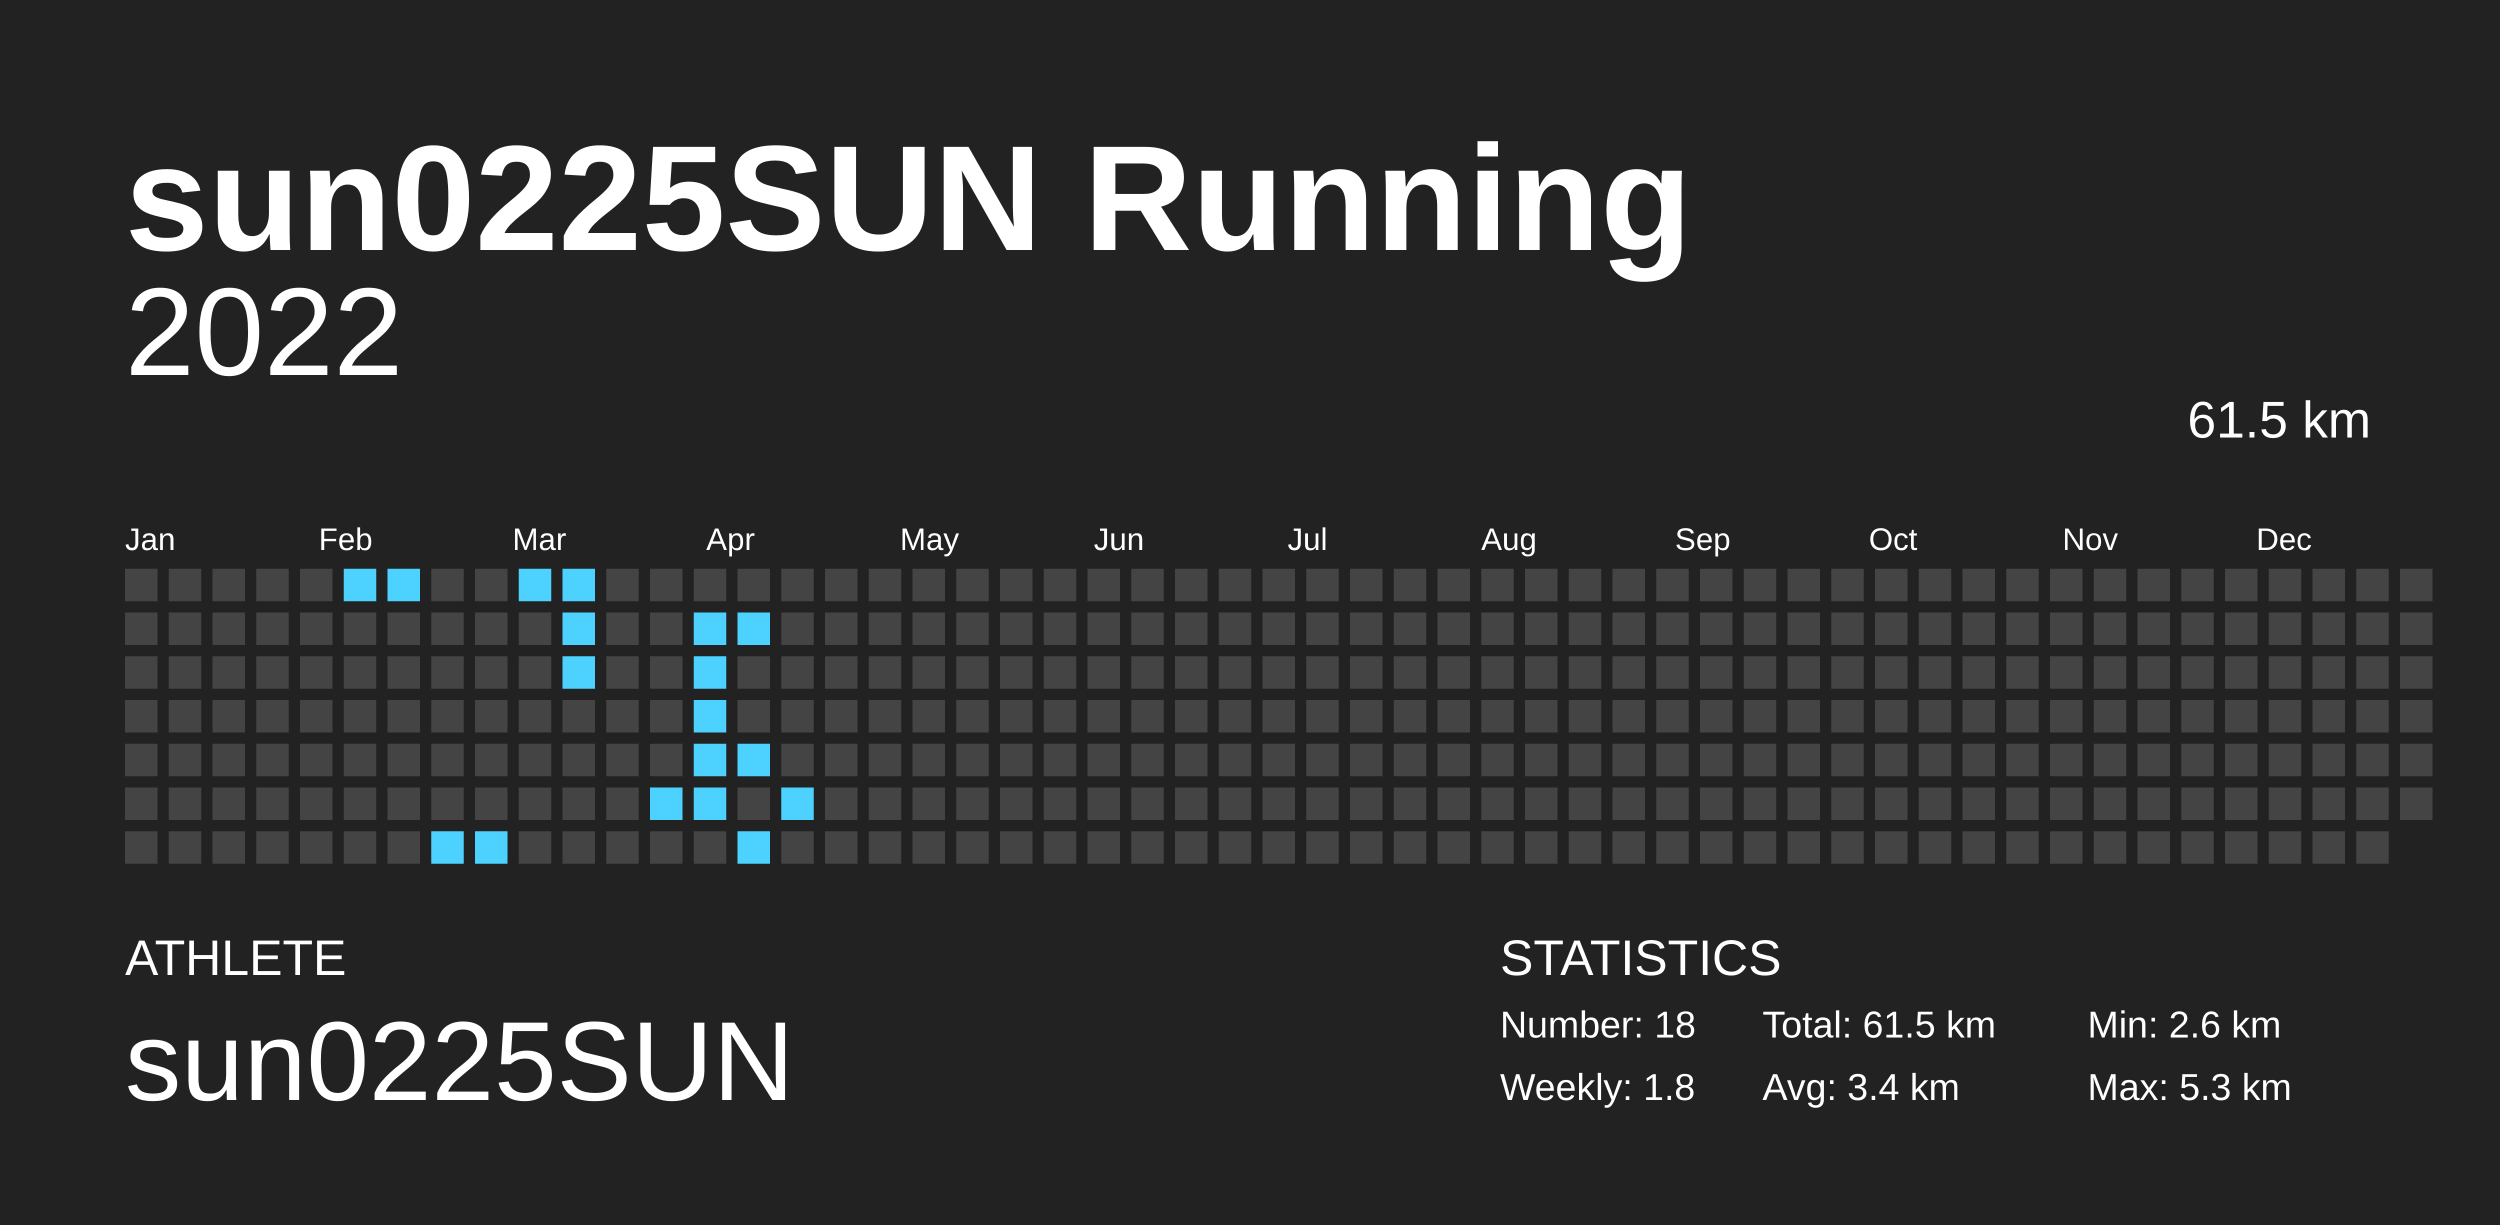
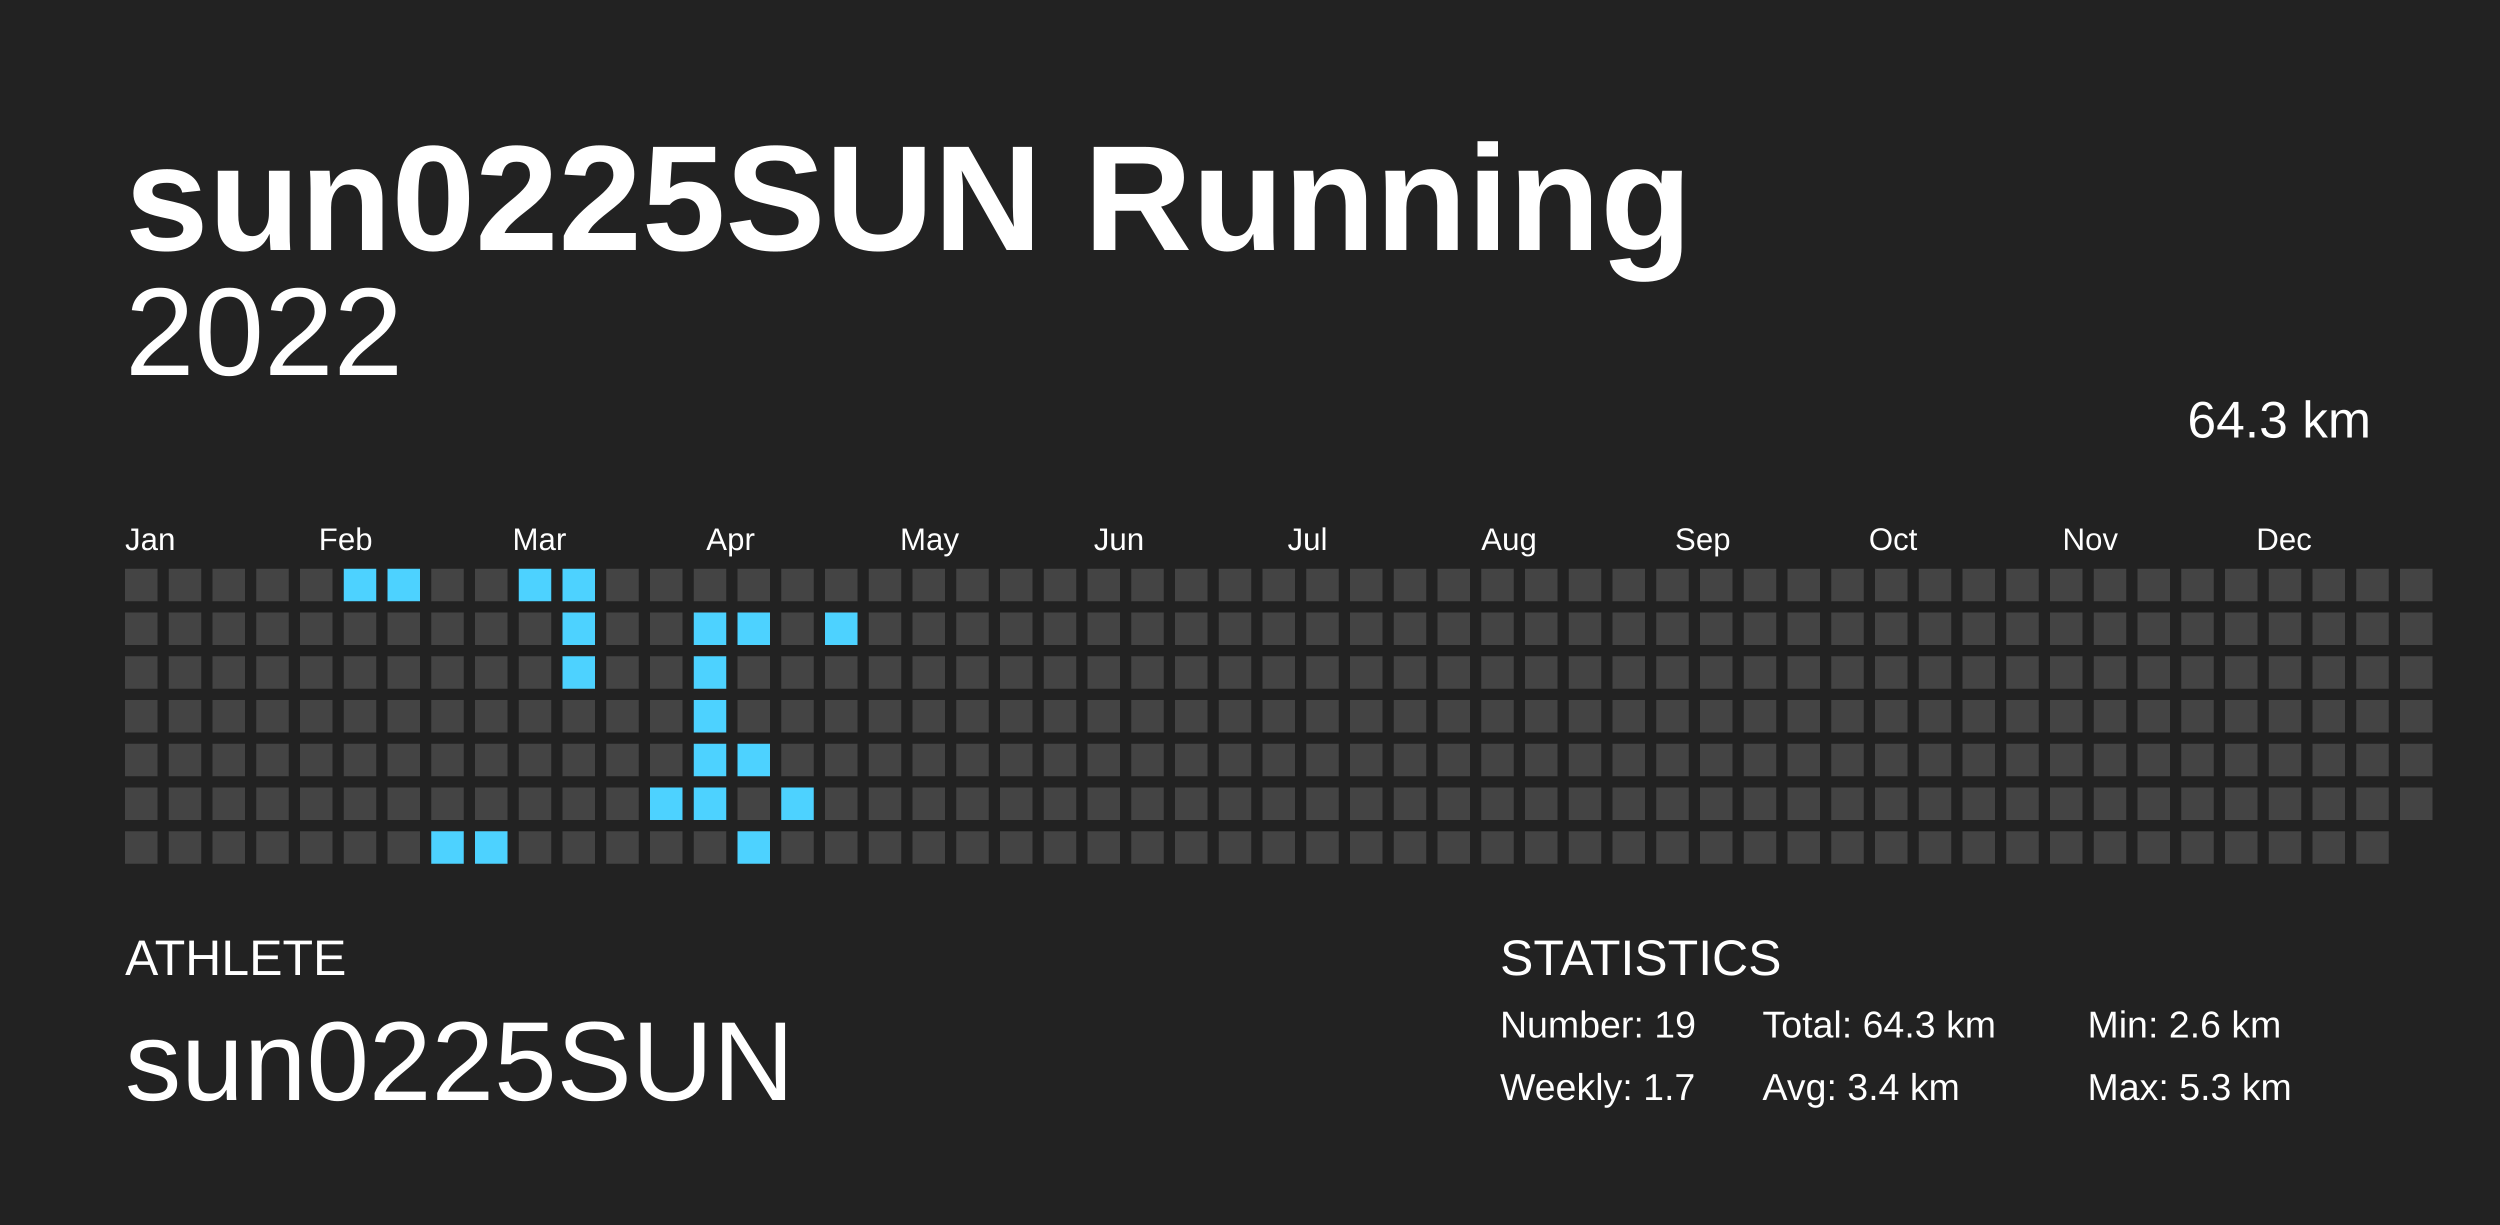
<svg xmlns="http://www.w3.org/2000/svg" baseProfile="full" height="98mm" version="1.1" viewBox="0,0,200,98" width="200mm">
  <defs />
  <rect fill="#222222" height="98" width="200" x="0" y="0" />
  <text fill="#FFFFFF" style="font-size:12px; font-family:Arial; font-weight:bold;" x="10" y="20">sun0225SUN Running</text>
  <text fill="#FFFFFF" style="font-size:4px; font-family:Arial" x="10" y="78">ATHLETE</text>
  <text fill="#FFFFFF" style="font-size:9px; font-family:Arial" x="10" y="88">sun0225SUN</text>
  <text fill="#FFFFFF" style="font-size:4px; font-family:Arial" x="120" y="78">STATISTICS</text>
-   <text fill="#FFFFFF" style="font-size:3px; font-family:Arial" x="120" y="83">Number: 18</text>
-   <text fill="#FFFFFF" style="font-size:3px; font-family:Arial" x="120" y="88">Weekly: 1.8</text>
-   <text fill="#FFFFFF" style="font-size:3px; font-family:Arial" x="141" y="83">Total: 61.5 km</text>
+   <text fill="#FFFFFF" style="font-size:3px; font-family:Arial" x="120" y="83">Number: 19</text>
+   <text fill="#FFFFFF" style="font-size:3px; font-family:Arial" x="120" y="88">Weekly: 1.7</text>
+   <text fill="#FFFFFF" style="font-size:3px; font-family:Arial" x="141" y="83">Total: 64.3 km</text>
  <text fill="#FFFFFF" style="font-size:3px; font-family:Arial" x="141" y="88">Avg: 3.4 km</text>
  <text fill="#FFFFFF" style="font-size:3px; font-family:Arial" x="167" y="83">Min: 2.6 km</text>
  <text fill="#FFFFFF" style="font-size:3px; font-family:Arial" x="167" y="88">Max: 5.3 km</text>
  <text alignment-baseline="hanging" fill="#FFFFFF" style="font-size:10.0px; font-family:Arial;" x="10" y="30">2022</text>
-   <text alignment-baseline="hanging" fill="#FFFFFF" style="font-size:4.125px; font-family:Arial;" x="175" y="35">61.5 km</text>
+   <text alignment-baseline="hanging" fill="#FFFFFF" style="font-size:4.125px; font-family:Arial;" x="175" y="35">64.3 km</text>
  <text fill="#FFFFFF" style="font-size:2.5px; font-family:Arial" x="10.0" y="44">Jan</text>
  <text fill="#FFFFFF" style="font-size:2.5px; font-family:Arial" x="25.5" y="44">Feb</text>
  <text fill="#FFFFFF" style="font-size:2.5px; font-family:Arial" x="41.0" y="44">Mar</text>
  <text fill="#FFFFFF" style="font-size:2.5px; font-family:Arial" x="56.5" y="44">Apr</text>
  <text fill="#FFFFFF" style="font-size:2.5px; font-family:Arial" x="72.0" y="44">May</text>
  <text fill="#FFFFFF" style="font-size:2.5px; font-family:Arial" x="87.5" y="44">Jun</text>
  <text fill="#FFFFFF" style="font-size:2.5px; font-family:Arial" x="103.0" y="44">Jul</text>
  <text fill="#FFFFFF" style="font-size:2.5px; font-family:Arial" x="118.5" y="44">Aug</text>
  <text fill="#FFFFFF" style="font-size:2.5px; font-family:Arial" x="134.0" y="44">Sep</text>
  <text fill="#FFFFFF" style="font-size:2.5px; font-family:Arial" x="149.5" y="44">Oct</text>
  <text fill="#FFFFFF" style="font-size:2.5px; font-family:Arial" x="165.0" y="44">Nov</text>
  <text fill="#FFFFFF" style="font-size:2.5px; font-family:Arial" x="180.5" y="44">Dec</text>
  <rect fill="#444444" height="2.6" width="2.6" x="10.0" y="45.5" />
  <rect fill="#444444" height="2.6" width="2.6" x="10.0" y="49.0" />
  <rect fill="#444444" height="2.6" width="2.6" x="10.0" y="52.5" />
  <rect fill="#444444" height="2.6" width="2.6" x="10.0" y="56.0" />
  <rect fill="#444444" height="2.6" width="2.6" x="10.0" y="59.5" />
  <rect fill="#444444" height="2.6" width="2.6" x="10.0" y="63.0" />
  <rect fill="#444444" height="2.6" width="2.6" x="10.0" y="66.5" />
  <rect fill="#444444" height="2.6" width="2.6" x="13.5" y="45.5" />
  <rect fill="#444444" height="2.6" width="2.6" x="13.5" y="49.0" />
  <rect fill="#444444" height="2.6" width="2.6" x="13.5" y="52.5" />
  <rect fill="#444444" height="2.6" width="2.6" x="13.5" y="56.0" />
  <rect fill="#444444" height="2.6" width="2.6" x="13.5" y="59.5" />
  <rect fill="#444444" height="2.6" width="2.6" x="13.5" y="63.0" />
  <rect fill="#444444" height="2.6" width="2.6" x="13.5" y="66.5" />
  <rect fill="#444444" height="2.6" width="2.6" x="17.0" y="45.5" />
  <rect fill="#444444" height="2.6" width="2.6" x="17.0" y="49.0" />
  <rect fill="#444444" height="2.6" width="2.6" x="17.0" y="52.5" />
  <rect fill="#444444" height="2.6" width="2.6" x="17.0" y="56.0" />
  <rect fill="#444444" height="2.6" width="2.6" x="17.0" y="59.5" />
  <rect fill="#444444" height="2.6" width="2.6" x="17.0" y="63.0" />
  <rect fill="#444444" height="2.6" width="2.6" x="17.0" y="66.5" />
  <rect fill="#444444" height="2.6" width="2.6" x="20.5" y="45.5" />
  <rect fill="#444444" height="2.6" width="2.6" x="20.5" y="49.0" />
  <rect fill="#444444" height="2.6" width="2.6" x="20.5" y="52.5" />
  <rect fill="#444444" height="2.6" width="2.6" x="20.5" y="56.0" />
  <rect fill="#444444" height="2.6" width="2.6" x="20.5" y="59.5" />
  <rect fill="#444444" height="2.6" width="2.6" x="20.5" y="63.0" />
  <rect fill="#444444" height="2.6" width="2.6" x="20.5" y="66.5" />
  <rect fill="#444444" height="2.6" width="2.6" x="24.0" y="45.5" />
  <rect fill="#444444" height="2.6" width="2.6" x="24.0" y="49.0" />
  <rect fill="#444444" height="2.6" width="2.6" x="24.0" y="52.5" />
  <rect fill="#444444" height="2.6" width="2.6" x="24.0" y="56.0" />
  <rect fill="#444444" height="2.6" width="2.6" x="24.0" y="59.5" />
  <rect fill="#444444" height="2.6" width="2.6" x="24.0" y="63.0" />
  <rect fill="#444444" height="2.6" width="2.6" x="24.0" y="66.5" />
  <rect fill="#4dd2ff" height="2.6" width="2.6" x="27.5" y="45.5" />
  <rect fill="#444444" height="2.6" width="2.6" x="27.5" y="49.0" />
  <rect fill="#444444" height="2.6" width="2.6" x="27.5" y="52.5" />
  <rect fill="#444444" height="2.6" width="2.6" x="27.5" y="56.0" />
  <rect fill="#444444" height="2.6" width="2.6" x="27.5" y="59.5" />
  <rect fill="#444444" height="2.6" width="2.6" x="27.5" y="63.0" />
  <rect fill="#444444" height="2.6" width="2.6" x="27.5" y="66.5" />
  <rect fill="#4dd2ff" height="2.6" width="2.6" x="31.0" y="45.5" />
  <rect fill="#444444" height="2.6" width="2.6" x="31.0" y="49.0" />
  <rect fill="#444444" height="2.6" width="2.6" x="31.0" y="52.5" />
  <rect fill="#444444" height="2.6" width="2.6" x="31.0" y="56.0" />
  <rect fill="#444444" height="2.6" width="2.6" x="31.0" y="59.5" />
  <rect fill="#444444" height="2.6" width="2.6" x="31.0" y="63.0" />
  <rect fill="#444444" height="2.6" width="2.6" x="31.0" y="66.5" />
  <rect fill="#444444" height="2.6" width="2.6" x="34.5" y="45.5" />
  <rect fill="#444444" height="2.6" width="2.6" x="34.5" y="49.0" />
  <rect fill="#444444" height="2.6" width="2.6" x="34.5" y="52.5" />
  <rect fill="#444444" height="2.6" width="2.6" x="34.5" y="56.0" />
  <rect fill="#444444" height="2.6" width="2.6" x="34.5" y="59.5" />
  <rect fill="#444444" height="2.6" width="2.6" x="34.5" y="63.0" />
  <rect fill="#4dd2ff" height="2.6" width="2.6" x="34.5" y="66.5" />
  <rect fill="#444444" height="2.6" width="2.6" x="38.0" y="45.5" />
  <rect fill="#444444" height="2.6" width="2.6" x="38.0" y="49.0" />
  <rect fill="#444444" height="2.6" width="2.6" x="38.0" y="52.5" />
  <rect fill="#444444" height="2.6" width="2.6" x="38.0" y="56.0" />
  <rect fill="#444444" height="2.6" width="2.6" x="38.0" y="59.5" />
  <rect fill="#444444" height="2.6" width="2.6" x="38.0" y="63.0" />
  <rect fill="#4dd2ff" height="2.6" width="2.6" x="38.0" y="66.5" />
  <rect fill="#4dd2ff" height="2.6" width="2.6" x="41.5" y="45.5" />
  <rect fill="#444444" height="2.6" width="2.6" x="41.5" y="49.0" />
  <rect fill="#444444" height="2.6" width="2.6" x="41.5" y="52.5" />
  <rect fill="#444444" height="2.6" width="2.6" x="41.5" y="56.0" />
  <rect fill="#444444" height="2.6" width="2.6" x="41.5" y="59.5" />
  <rect fill="#444444" height="2.6" width="2.6" x="41.5" y="63.0" />
  <rect fill="#444444" height="2.6" width="2.6" x="41.5" y="66.5" />
  <rect fill="#4dd2ff" height="2.6" width="2.6" x="45.0" y="45.5" />
  <rect fill="#4dd2ff" height="2.6" width="2.6" x="45.0" y="49.0" />
  <rect fill="#4dd2ff" height="2.6" width="2.6" x="45.0" y="52.5" />
  <rect fill="#444444" height="2.6" width="2.6" x="45.0" y="56.0" />
  <rect fill="#444444" height="2.6" width="2.6" x="45.0" y="59.5" />
  <rect fill="#444444" height="2.6" width="2.6" x="45.0" y="63.0" />
  <rect fill="#444444" height="2.6" width="2.6" x="45.0" y="66.5" />
  <rect fill="#444444" height="2.6" width="2.6" x="48.5" y="45.5" />
  <rect fill="#444444" height="2.6" width="2.6" x="48.5" y="49.0" />
  <rect fill="#444444" height="2.6" width="2.6" x="48.5" y="52.5" />
  <rect fill="#444444" height="2.6" width="2.6" x="48.5" y="56.0" />
  <rect fill="#444444" height="2.6" width="2.6" x="48.5" y="59.5" />
  <rect fill="#444444" height="2.6" width="2.6" x="48.5" y="63.0" />
  <rect fill="#444444" height="2.6" width="2.6" x="48.5" y="66.5" />
  <rect fill="#444444" height="2.6" width="2.6" x="52.0" y="45.5" />
  <rect fill="#444444" height="2.6" width="2.6" x="52.0" y="49.0" />
  <rect fill="#444444" height="2.6" width="2.6" x="52.0" y="52.5" />
  <rect fill="#444444" height="2.6" width="2.6" x="52.0" y="56.0" />
  <rect fill="#444444" height="2.6" width="2.6" x="52.0" y="59.5" />
  <rect fill="#4dd2ff" height="2.6" width="2.6" x="52.0" y="63.0" />
  <rect fill="#444444" height="2.6" width="2.6" x="52.0" y="66.5" />
  <rect fill="#444444" height="2.6" width="2.6" x="55.5" y="45.5" />
  <rect fill="#4dd2ff" height="2.6" width="2.6" x="55.5" y="49.0" />
  <rect fill="#4dd2ff" height="2.6" width="2.6" x="55.5" y="52.5" />
  <rect fill="#4dd2ff" height="2.6" width="2.6" x="55.5" y="56.0" />
  <rect fill="#4dd2ff" height="2.6" width="2.6" x="55.5" y="59.5" />
  <rect fill="#4dd2ff" height="2.6" width="2.6" x="55.5" y="63.0" />
  <rect fill="#444444" height="2.6" width="2.6" x="55.5" y="66.5" />
  <rect fill="#444444" height="2.6" width="2.6" x="59.0" y="45.5" />
  <rect fill="#4dd2ff" height="2.6" width="2.6" x="59.0" y="49.0" />
  <rect fill="#444444" height="2.6" width="2.6" x="59.0" y="52.5" />
  <rect fill="#444444" height="2.6" width="2.6" x="59.0" y="56.0" />
  <rect fill="#4dd2ff" height="2.6" width="2.6" x="59.0" y="59.5" />
  <rect fill="#444444" height="2.6" width="2.6" x="59.0" y="63.0" />
  <rect fill="#4dd2ff" height="2.6" width="2.6" x="59.0" y="66.5" />
  <rect fill="#444444" height="2.6" width="2.6" x="62.5" y="45.5" />
  <rect fill="#444444" height="2.6" width="2.6" x="62.5" y="49.0" />
  <rect fill="#444444" height="2.6" width="2.6" x="62.5" y="52.5" />
  <rect fill="#444444" height="2.6" width="2.6" x="62.5" y="56.0" />
  <rect fill="#444444" height="2.6" width="2.6" x="62.5" y="59.5" />
  <rect fill="#4dd2ff" height="2.6" width="2.6" x="62.5" y="63.0" />
  <rect fill="#444444" height="2.6" width="2.6" x="62.5" y="66.5" />
  <rect fill="#444444" height="2.6" width="2.6" x="66.0" y="45.5" />
-   <rect fill="#444444" height="2.6" width="2.6" x="66.0" y="49.0" />
+   <rect fill="#4dd2ff" height="2.6" width="2.6" x="66.0" y="49.0" />
  <rect fill="#444444" height="2.6" width="2.6" x="66.0" y="52.5" />
  <rect fill="#444444" height="2.6" width="2.6" x="66.0" y="56.0" />
  <rect fill="#444444" height="2.6" width="2.6" x="66.0" y="59.5" />
  <rect fill="#444444" height="2.6" width="2.6" x="66.0" y="63.0" />
  <rect fill="#444444" height="2.6" width="2.6" x="66.0" y="66.5" />
  <rect fill="#444444" height="2.6" width="2.6" x="69.5" y="45.5" />
  <rect fill="#444444" height="2.6" width="2.6" x="69.5" y="49.0" />
  <rect fill="#444444" height="2.6" width="2.6" x="69.5" y="52.5" />
  <rect fill="#444444" height="2.6" width="2.6" x="69.5" y="56.0" />
  <rect fill="#444444" height="2.6" width="2.6" x="69.5" y="59.5" />
  <rect fill="#444444" height="2.6" width="2.6" x="69.5" y="63.0" />
  <rect fill="#444444" height="2.6" width="2.6" x="69.5" y="66.5" />
  <rect fill="#444444" height="2.6" width="2.6" x="73.0" y="45.5" />
  <rect fill="#444444" height="2.6" width="2.6" x="73.0" y="49.0" />
  <rect fill="#444444" height="2.6" width="2.6" x="73.0" y="52.5" />
  <rect fill="#444444" height="2.6" width="2.6" x="73.0" y="56.0" />
  <rect fill="#444444" height="2.6" width="2.6" x="73.0" y="59.5" />
  <rect fill="#444444" height="2.6" width="2.6" x="73.0" y="63.0" />
  <rect fill="#444444" height="2.6" width="2.6" x="73.0" y="66.5" />
  <rect fill="#444444" height="2.6" width="2.6" x="76.5" y="45.5" />
  <rect fill="#444444" height="2.6" width="2.6" x="76.5" y="49.0" />
  <rect fill="#444444" height="2.6" width="2.6" x="76.5" y="52.5" />
  <rect fill="#444444" height="2.6" width="2.6" x="76.5" y="56.0" />
  <rect fill="#444444" height="2.6" width="2.6" x="76.5" y="59.5" />
  <rect fill="#444444" height="2.6" width="2.6" x="76.5" y="63.0" />
  <rect fill="#444444" height="2.6" width="2.6" x="76.5" y="66.5" />
  <rect fill="#444444" height="2.6" width="2.6" x="80.0" y="45.5" />
  <rect fill="#444444" height="2.6" width="2.6" x="80.0" y="49.0" />
  <rect fill="#444444" height="2.6" width="2.6" x="80.0" y="52.5" />
  <rect fill="#444444" height="2.6" width="2.6" x="80.0" y="56.0" />
  <rect fill="#444444" height="2.6" width="2.6" x="80.0" y="59.5" />
  <rect fill="#444444" height="2.6" width="2.6" x="80.0" y="63.0" />
  <rect fill="#444444" height="2.6" width="2.6" x="80.0" y="66.5" />
  <rect fill="#444444" height="2.6" width="2.6" x="83.5" y="45.5" />
  <rect fill="#444444" height="2.6" width="2.6" x="83.5" y="49.0" />
  <rect fill="#444444" height="2.6" width="2.6" x="83.5" y="52.5" />
  <rect fill="#444444" height="2.6" width="2.6" x="83.5" y="56.0" />
  <rect fill="#444444" height="2.6" width="2.6" x="83.5" y="59.5" />
  <rect fill="#444444" height="2.6" width="2.6" x="83.5" y="63.0" />
  <rect fill="#444444" height="2.6" width="2.6" x="83.5" y="66.5" />
  <rect fill="#444444" height="2.6" width="2.6" x="87.0" y="45.5" />
  <rect fill="#444444" height="2.6" width="2.6" x="87.0" y="49.0" />
  <rect fill="#444444" height="2.6" width="2.6" x="87.0" y="52.5" />
  <rect fill="#444444" height="2.6" width="2.6" x="87.0" y="56.0" />
  <rect fill="#444444" height="2.6" width="2.6" x="87.0" y="59.5" />
  <rect fill="#444444" height="2.6" width="2.6" x="87.0" y="63.0" />
  <rect fill="#444444" height="2.6" width="2.6" x="87.0" y="66.5" />
  <rect fill="#444444" height="2.6" width="2.6" x="90.5" y="45.5" />
  <rect fill="#444444" height="2.6" width="2.6" x="90.5" y="49.0" />
  <rect fill="#444444" height="2.6" width="2.6" x="90.5" y="52.5" />
  <rect fill="#444444" height="2.6" width="2.6" x="90.5" y="56.0" />
  <rect fill="#444444" height="2.6" width="2.6" x="90.5" y="59.5" />
  <rect fill="#444444" height="2.6" width="2.6" x="90.5" y="63.0" />
  <rect fill="#444444" height="2.6" width="2.6" x="90.5" y="66.5" />
  <rect fill="#444444" height="2.6" width="2.6" x="94.0" y="45.5" />
  <rect fill="#444444" height="2.6" width="2.6" x="94.0" y="49.0" />
  <rect fill="#444444" height="2.6" width="2.6" x="94.0" y="52.5" />
  <rect fill="#444444" height="2.6" width="2.6" x="94.0" y="56.0" />
  <rect fill="#444444" height="2.6" width="2.6" x="94.0" y="59.5" />
  <rect fill="#444444" height="2.6" width="2.6" x="94.0" y="63.0" />
  <rect fill="#444444" height="2.6" width="2.6" x="94.0" y="66.5" />
  <rect fill="#444444" height="2.6" width="2.6" x="97.5" y="45.5" />
  <rect fill="#444444" height="2.6" width="2.6" x="97.5" y="49.0" />
  <rect fill="#444444" height="2.6" width="2.6" x="97.5" y="52.5" />
  <rect fill="#444444" height="2.6" width="2.6" x="97.5" y="56.0" />
  <rect fill="#444444" height="2.6" width="2.6" x="97.5" y="59.5" />
  <rect fill="#444444" height="2.6" width="2.6" x="97.5" y="63.0" />
  <rect fill="#444444" height="2.6" width="2.6" x="97.5" y="66.5" />
  <rect fill="#444444" height="2.6" width="2.6" x="101.0" y="45.5" />
  <rect fill="#444444" height="2.6" width="2.6" x="101.0" y="49.0" />
  <rect fill="#444444" height="2.6" width="2.6" x="101.0" y="52.5" />
  <rect fill="#444444" height="2.6" width="2.6" x="101.0" y="56.0" />
  <rect fill="#444444" height="2.6" width="2.6" x="101.0" y="59.5" />
  <rect fill="#444444" height="2.6" width="2.6" x="101.0" y="63.0" />
  <rect fill="#444444" height="2.6" width="2.6" x="101.0" y="66.5" />
  <rect fill="#444444" height="2.6" width="2.6" x="104.5" y="45.5" />
  <rect fill="#444444" height="2.6" width="2.6" x="104.5" y="49.0" />
  <rect fill="#444444" height="2.6" width="2.6" x="104.5" y="52.5" />
  <rect fill="#444444" height="2.6" width="2.6" x="104.5" y="56.0" />
  <rect fill="#444444" height="2.6" width="2.6" x="104.5" y="59.5" />
  <rect fill="#444444" height="2.6" width="2.6" x="104.5" y="63.0" />
  <rect fill="#444444" height="2.6" width="2.6" x="104.5" y="66.5" />
  <rect fill="#444444" height="2.6" width="2.6" x="108.0" y="45.5" />
  <rect fill="#444444" height="2.6" width="2.6" x="108.0" y="49.0" />
  <rect fill="#444444" height="2.6" width="2.6" x="108.0" y="52.5" />
  <rect fill="#444444" height="2.6" width="2.6" x="108.0" y="56.0" />
  <rect fill="#444444" height="2.6" width="2.6" x="108.0" y="59.5" />
  <rect fill="#444444" height="2.6" width="2.6" x="108.0" y="63.0" />
  <rect fill="#444444" height="2.6" width="2.6" x="108.0" y="66.5" />
  <rect fill="#444444" height="2.6" width="2.6" x="111.5" y="45.5" />
  <rect fill="#444444" height="2.6" width="2.6" x="111.5" y="49.0" />
  <rect fill="#444444" height="2.6" width="2.6" x="111.5" y="52.5" />
  <rect fill="#444444" height="2.6" width="2.6" x="111.5" y="56.0" />
  <rect fill="#444444" height="2.6" width="2.6" x="111.5" y="59.5" />
  <rect fill="#444444" height="2.6" width="2.6" x="111.5" y="63.0" />
  <rect fill="#444444" height="2.6" width="2.6" x="111.5" y="66.5" />
  <rect fill="#444444" height="2.6" width="2.6" x="115.0" y="45.5" />
  <rect fill="#444444" height="2.6" width="2.6" x="115.0" y="49.0" />
  <rect fill="#444444" height="2.6" width="2.6" x="115.0" y="52.5" />
  <rect fill="#444444" height="2.6" width="2.6" x="115.0" y="56.0" />
  <rect fill="#444444" height="2.6" width="2.6" x="115.0" y="59.5" />
  <rect fill="#444444" height="2.6" width="2.6" x="115.0" y="63.0" />
  <rect fill="#444444" height="2.6" width="2.6" x="115.0" y="66.5" />
  <rect fill="#444444" height="2.6" width="2.6" x="118.5" y="45.5" />
  <rect fill="#444444" height="2.6" width="2.6" x="118.5" y="49.0" />
  <rect fill="#444444" height="2.6" width="2.6" x="118.5" y="52.5" />
  <rect fill="#444444" height="2.6" width="2.6" x="118.5" y="56.0" />
  <rect fill="#444444" height="2.6" width="2.6" x="118.5" y="59.5" />
  <rect fill="#444444" height="2.6" width="2.6" x="118.5" y="63.0" />
  <rect fill="#444444" height="2.6" width="2.6" x="118.5" y="66.5" />
  <rect fill="#444444" height="2.6" width="2.6" x="122.0" y="45.5" />
  <rect fill="#444444" height="2.6" width="2.6" x="122.0" y="49.0" />
  <rect fill="#444444" height="2.6" width="2.6" x="122.0" y="52.5" />
  <rect fill="#444444" height="2.6" width="2.6" x="122.0" y="56.0" />
  <rect fill="#444444" height="2.6" width="2.6" x="122.0" y="59.5" />
  <rect fill="#444444" height="2.6" width="2.6" x="122.0" y="63.0" />
  <rect fill="#444444" height="2.6" width="2.6" x="122.0" y="66.5" />
  <rect fill="#444444" height="2.6" width="2.6" x="125.5" y="45.5" />
  <rect fill="#444444" height="2.6" width="2.6" x="125.5" y="49.0" />
  <rect fill="#444444" height="2.6" width="2.6" x="125.5" y="52.5" />
  <rect fill="#444444" height="2.6" width="2.6" x="125.5" y="56.0" />
  <rect fill="#444444" height="2.6" width="2.6" x="125.5" y="59.5" />
  <rect fill="#444444" height="2.6" width="2.6" x="125.5" y="63.0" />
  <rect fill="#444444" height="2.6" width="2.6" x="125.5" y="66.5" />
  <rect fill="#444444" height="2.6" width="2.6" x="129.0" y="45.5" />
  <rect fill="#444444" height="2.6" width="2.6" x="129.0" y="49.0" />
  <rect fill="#444444" height="2.6" width="2.6" x="129.0" y="52.5" />
  <rect fill="#444444" height="2.6" width="2.6" x="129.0" y="56.0" />
  <rect fill="#444444" height="2.6" width="2.6" x="129.0" y="59.5" />
  <rect fill="#444444" height="2.6" width="2.6" x="129.0" y="63.0" />
  <rect fill="#444444" height="2.6" width="2.6" x="129.0" y="66.5" />
  <rect fill="#444444" height="2.6" width="2.6" x="132.5" y="45.5" />
  <rect fill="#444444" height="2.6" width="2.6" x="132.5" y="49.0" />
  <rect fill="#444444" height="2.6" width="2.6" x="132.5" y="52.5" />
  <rect fill="#444444" height="2.6" width="2.6" x="132.5" y="56.0" />
  <rect fill="#444444" height="2.6" width="2.6" x="132.5" y="59.5" />
  <rect fill="#444444" height="2.6" width="2.6" x="132.5" y="63.0" />
  <rect fill="#444444" height="2.6" width="2.6" x="132.5" y="66.5" />
  <rect fill="#444444" height="2.6" width="2.6" x="136.0" y="45.5" />
  <rect fill="#444444" height="2.6" width="2.6" x="136.0" y="49.0" />
  <rect fill="#444444" height="2.6" width="2.6" x="136.0" y="52.5" />
  <rect fill="#444444" height="2.6" width="2.6" x="136.0" y="56.0" />
  <rect fill="#444444" height="2.6" width="2.6" x="136.0" y="59.5" />
  <rect fill="#444444" height="2.6" width="2.6" x="136.0" y="63.0" />
  <rect fill="#444444" height="2.6" width="2.6" x="136.0" y="66.5" />
  <rect fill="#444444" height="2.6" width="2.6" x="139.5" y="45.5" />
  <rect fill="#444444" height="2.6" width="2.6" x="139.5" y="49.0" />
  <rect fill="#444444" height="2.6" width="2.6" x="139.5" y="52.5" />
  <rect fill="#444444" height="2.6" width="2.6" x="139.5" y="56.0" />
  <rect fill="#444444" height="2.6" width="2.6" x="139.5" y="59.5" />
  <rect fill="#444444" height="2.6" width="2.6" x="139.5" y="63.0" />
  <rect fill="#444444" height="2.6" width="2.6" x="139.5" y="66.5" />
  <rect fill="#444444" height="2.6" width="2.6" x="143.0" y="45.5" />
  <rect fill="#444444" height="2.6" width="2.6" x="143.0" y="49.0" />
  <rect fill="#444444" height="2.6" width="2.6" x="143.0" y="52.5" />
  <rect fill="#444444" height="2.6" width="2.6" x="143.0" y="56.0" />
  <rect fill="#444444" height="2.6" width="2.6" x="143.0" y="59.5" />
  <rect fill="#444444" height="2.6" width="2.6" x="143.0" y="63.0" />
  <rect fill="#444444" height="2.6" width="2.6" x="143.0" y="66.5" />
  <rect fill="#444444" height="2.6" width="2.6" x="146.5" y="45.5" />
  <rect fill="#444444" height="2.6" width="2.6" x="146.5" y="49.0" />
  <rect fill="#444444" height="2.6" width="2.6" x="146.5" y="52.5" />
  <rect fill="#444444" height="2.6" width="2.6" x="146.5" y="56.0" />
  <rect fill="#444444" height="2.6" width="2.6" x="146.5" y="59.5" />
  <rect fill="#444444" height="2.6" width="2.6" x="146.5" y="63.0" />
  <rect fill="#444444" height="2.6" width="2.6" x="146.5" y="66.5" />
  <rect fill="#444444" height="2.6" width="2.6" x="150.0" y="45.5" />
  <rect fill="#444444" height="2.6" width="2.6" x="150.0" y="49.0" />
  <rect fill="#444444" height="2.6" width="2.6" x="150.0" y="52.5" />
  <rect fill="#444444" height="2.6" width="2.6" x="150.0" y="56.0" />
  <rect fill="#444444" height="2.6" width="2.6" x="150.0" y="59.5" />
  <rect fill="#444444" height="2.6" width="2.6" x="150.0" y="63.0" />
  <rect fill="#444444" height="2.6" width="2.6" x="150.0" y="66.5" />
  <rect fill="#444444" height="2.6" width="2.6" x="153.5" y="45.5" />
  <rect fill="#444444" height="2.6" width="2.6" x="153.5" y="49.0" />
  <rect fill="#444444" height="2.6" width="2.6" x="153.5" y="52.5" />
  <rect fill="#444444" height="2.6" width="2.6" x="153.5" y="56.0" />
  <rect fill="#444444" height="2.6" width="2.6" x="153.5" y="59.5" />
  <rect fill="#444444" height="2.6" width="2.6" x="153.5" y="63.0" />
  <rect fill="#444444" height="2.6" width="2.6" x="153.5" y="66.5" />
  <rect fill="#444444" height="2.6" width="2.6" x="157.0" y="45.5" />
  <rect fill="#444444" height="2.6" width="2.6" x="157.0" y="49.0" />
  <rect fill="#444444" height="2.6" width="2.6" x="157.0" y="52.5" />
  <rect fill="#444444" height="2.6" width="2.6" x="157.0" y="56.0" />
  <rect fill="#444444" height="2.6" width="2.6" x="157.0" y="59.5" />
  <rect fill="#444444" height="2.6" width="2.6" x="157.0" y="63.0" />
  <rect fill="#444444" height="2.6" width="2.6" x="157.0" y="66.5" />
  <rect fill="#444444" height="2.6" width="2.6" x="160.5" y="45.5" />
  <rect fill="#444444" height="2.6" width="2.6" x="160.5" y="49.0" />
  <rect fill="#444444" height="2.6" width="2.6" x="160.5" y="52.5" />
  <rect fill="#444444" height="2.6" width="2.6" x="160.5" y="56.0" />
  <rect fill="#444444" height="2.6" width="2.6" x="160.5" y="59.5" />
  <rect fill="#444444" height="2.6" width="2.6" x="160.5" y="63.0" />
  <rect fill="#444444" height="2.6" width="2.6" x="160.5" y="66.5" />
  <rect fill="#444444" height="2.6" width="2.6" x="164.0" y="45.5" />
  <rect fill="#444444" height="2.6" width="2.6" x="164.0" y="49.0" />
  <rect fill="#444444" height="2.6" width="2.6" x="164.0" y="52.5" />
  <rect fill="#444444" height="2.6" width="2.6" x="164.0" y="56.0" />
  <rect fill="#444444" height="2.6" width="2.6" x="164.0" y="59.5" />
  <rect fill="#444444" height="2.6" width="2.6" x="164.0" y="63.0" />
  <rect fill="#444444" height="2.6" width="2.6" x="164.0" y="66.5" />
  <rect fill="#444444" height="2.6" width="2.6" x="167.5" y="45.5" />
  <rect fill="#444444" height="2.6" width="2.6" x="167.5" y="49.0" />
  <rect fill="#444444" height="2.6" width="2.6" x="167.5" y="52.5" />
  <rect fill="#444444" height="2.6" width="2.6" x="167.5" y="56.0" />
  <rect fill="#444444" height="2.6" width="2.6" x="167.5" y="59.5" />
  <rect fill="#444444" height="2.6" width="2.6" x="167.5" y="63.0" />
  <rect fill="#444444" height="2.6" width="2.6" x="167.5" y="66.5" />
  <rect fill="#444444" height="2.6" width="2.6" x="171.0" y="45.5" />
  <rect fill="#444444" height="2.6" width="2.6" x="171.0" y="49.0" />
  <rect fill="#444444" height="2.6" width="2.6" x="171.0" y="52.5" />
  <rect fill="#444444" height="2.6" width="2.6" x="171.0" y="56.0" />
  <rect fill="#444444" height="2.6" width="2.6" x="171.0" y="59.5" />
  <rect fill="#444444" height="2.6" width="2.6" x="171.0" y="63.0" />
  <rect fill="#444444" height="2.6" width="2.6" x="171.0" y="66.5" />
  <rect fill="#444444" height="2.6" width="2.6" x="174.5" y="45.5" />
  <rect fill="#444444" height="2.6" width="2.6" x="174.5" y="49.0" />
  <rect fill="#444444" height="2.6" width="2.6" x="174.5" y="52.5" />
  <rect fill="#444444" height="2.6" width="2.6" x="174.5" y="56.0" />
  <rect fill="#444444" height="2.6" width="2.6" x="174.5" y="59.5" />
  <rect fill="#444444" height="2.6" width="2.6" x="174.5" y="63.0" />
  <rect fill="#444444" height="2.6" width="2.6" x="174.5" y="66.5" />
  <rect fill="#444444" height="2.6" width="2.6" x="178.0" y="45.5" />
  <rect fill="#444444" height="2.6" width="2.6" x="178.0" y="49.0" />
  <rect fill="#444444" height="2.6" width="2.6" x="178.0" y="52.5" />
  <rect fill="#444444" height="2.6" width="2.6" x="178.0" y="56.0" />
  <rect fill="#444444" height="2.6" width="2.6" x="178.0" y="59.5" />
  <rect fill="#444444" height="2.6" width="2.6" x="178.0" y="63.0" />
  <rect fill="#444444" height="2.6" width="2.6" x="178.0" y="66.5" />
  <rect fill="#444444" height="2.6" width="2.6" x="181.5" y="45.5" />
  <rect fill="#444444" height="2.6" width="2.6" x="181.5" y="49.0" />
  <rect fill="#444444" height="2.6" width="2.6" x="181.5" y="52.5" />
  <rect fill="#444444" height="2.6" width="2.6" x="181.5" y="56.0" />
  <rect fill="#444444" height="2.6" width="2.6" x="181.5" y="59.5" />
  <rect fill="#444444" height="2.6" width="2.6" x="181.5" y="63.0" />
  <rect fill="#444444" height="2.6" width="2.6" x="181.5" y="66.5" />
  <rect fill="#444444" height="2.6" width="2.6" x="185.0" y="45.5" />
  <rect fill="#444444" height="2.6" width="2.6" x="185.0" y="49.0" />
  <rect fill="#444444" height="2.6" width="2.6" x="185.0" y="52.5" />
  <rect fill="#444444" height="2.6" width="2.6" x="185.0" y="56.0" />
  <rect fill="#444444" height="2.6" width="2.6" x="185.0" y="59.5" />
  <rect fill="#444444" height="2.6" width="2.6" x="185.0" y="63.0" />
  <rect fill="#444444" height="2.6" width="2.6" x="185.0" y="66.5" />
  <rect fill="#444444" height="2.6" width="2.6" x="188.5" y="45.5" />
  <rect fill="#444444" height="2.6" width="2.6" x="188.5" y="49.0" />
  <rect fill="#444444" height="2.6" width="2.6" x="188.5" y="52.5" />
  <rect fill="#444444" height="2.6" width="2.6" x="188.5" y="56.0" />
  <rect fill="#444444" height="2.6" width="2.6" x="188.5" y="59.5" />
  <rect fill="#444444" height="2.6" width="2.6" x="188.5" y="63.0" />
  <rect fill="#444444" height="2.6" width="2.6" x="188.5" y="66.5" />
  <rect fill="#444444" height="2.6" width="2.6" x="192.0" y="45.5" />
  <rect fill="#444444" height="2.6" width="2.6" x="192.0" y="49.0" />
  <rect fill="#444444" height="2.6" width="2.6" x="192.0" y="52.5" />
  <rect fill="#444444" height="2.6" width="2.6" x="192.0" y="56.0" />
  <rect fill="#444444" height="2.6" width="2.6" x="192.0" y="59.5" />
  <rect fill="#444444" height="2.6" width="2.6" x="192.0" y="63.0" />
</svg>
